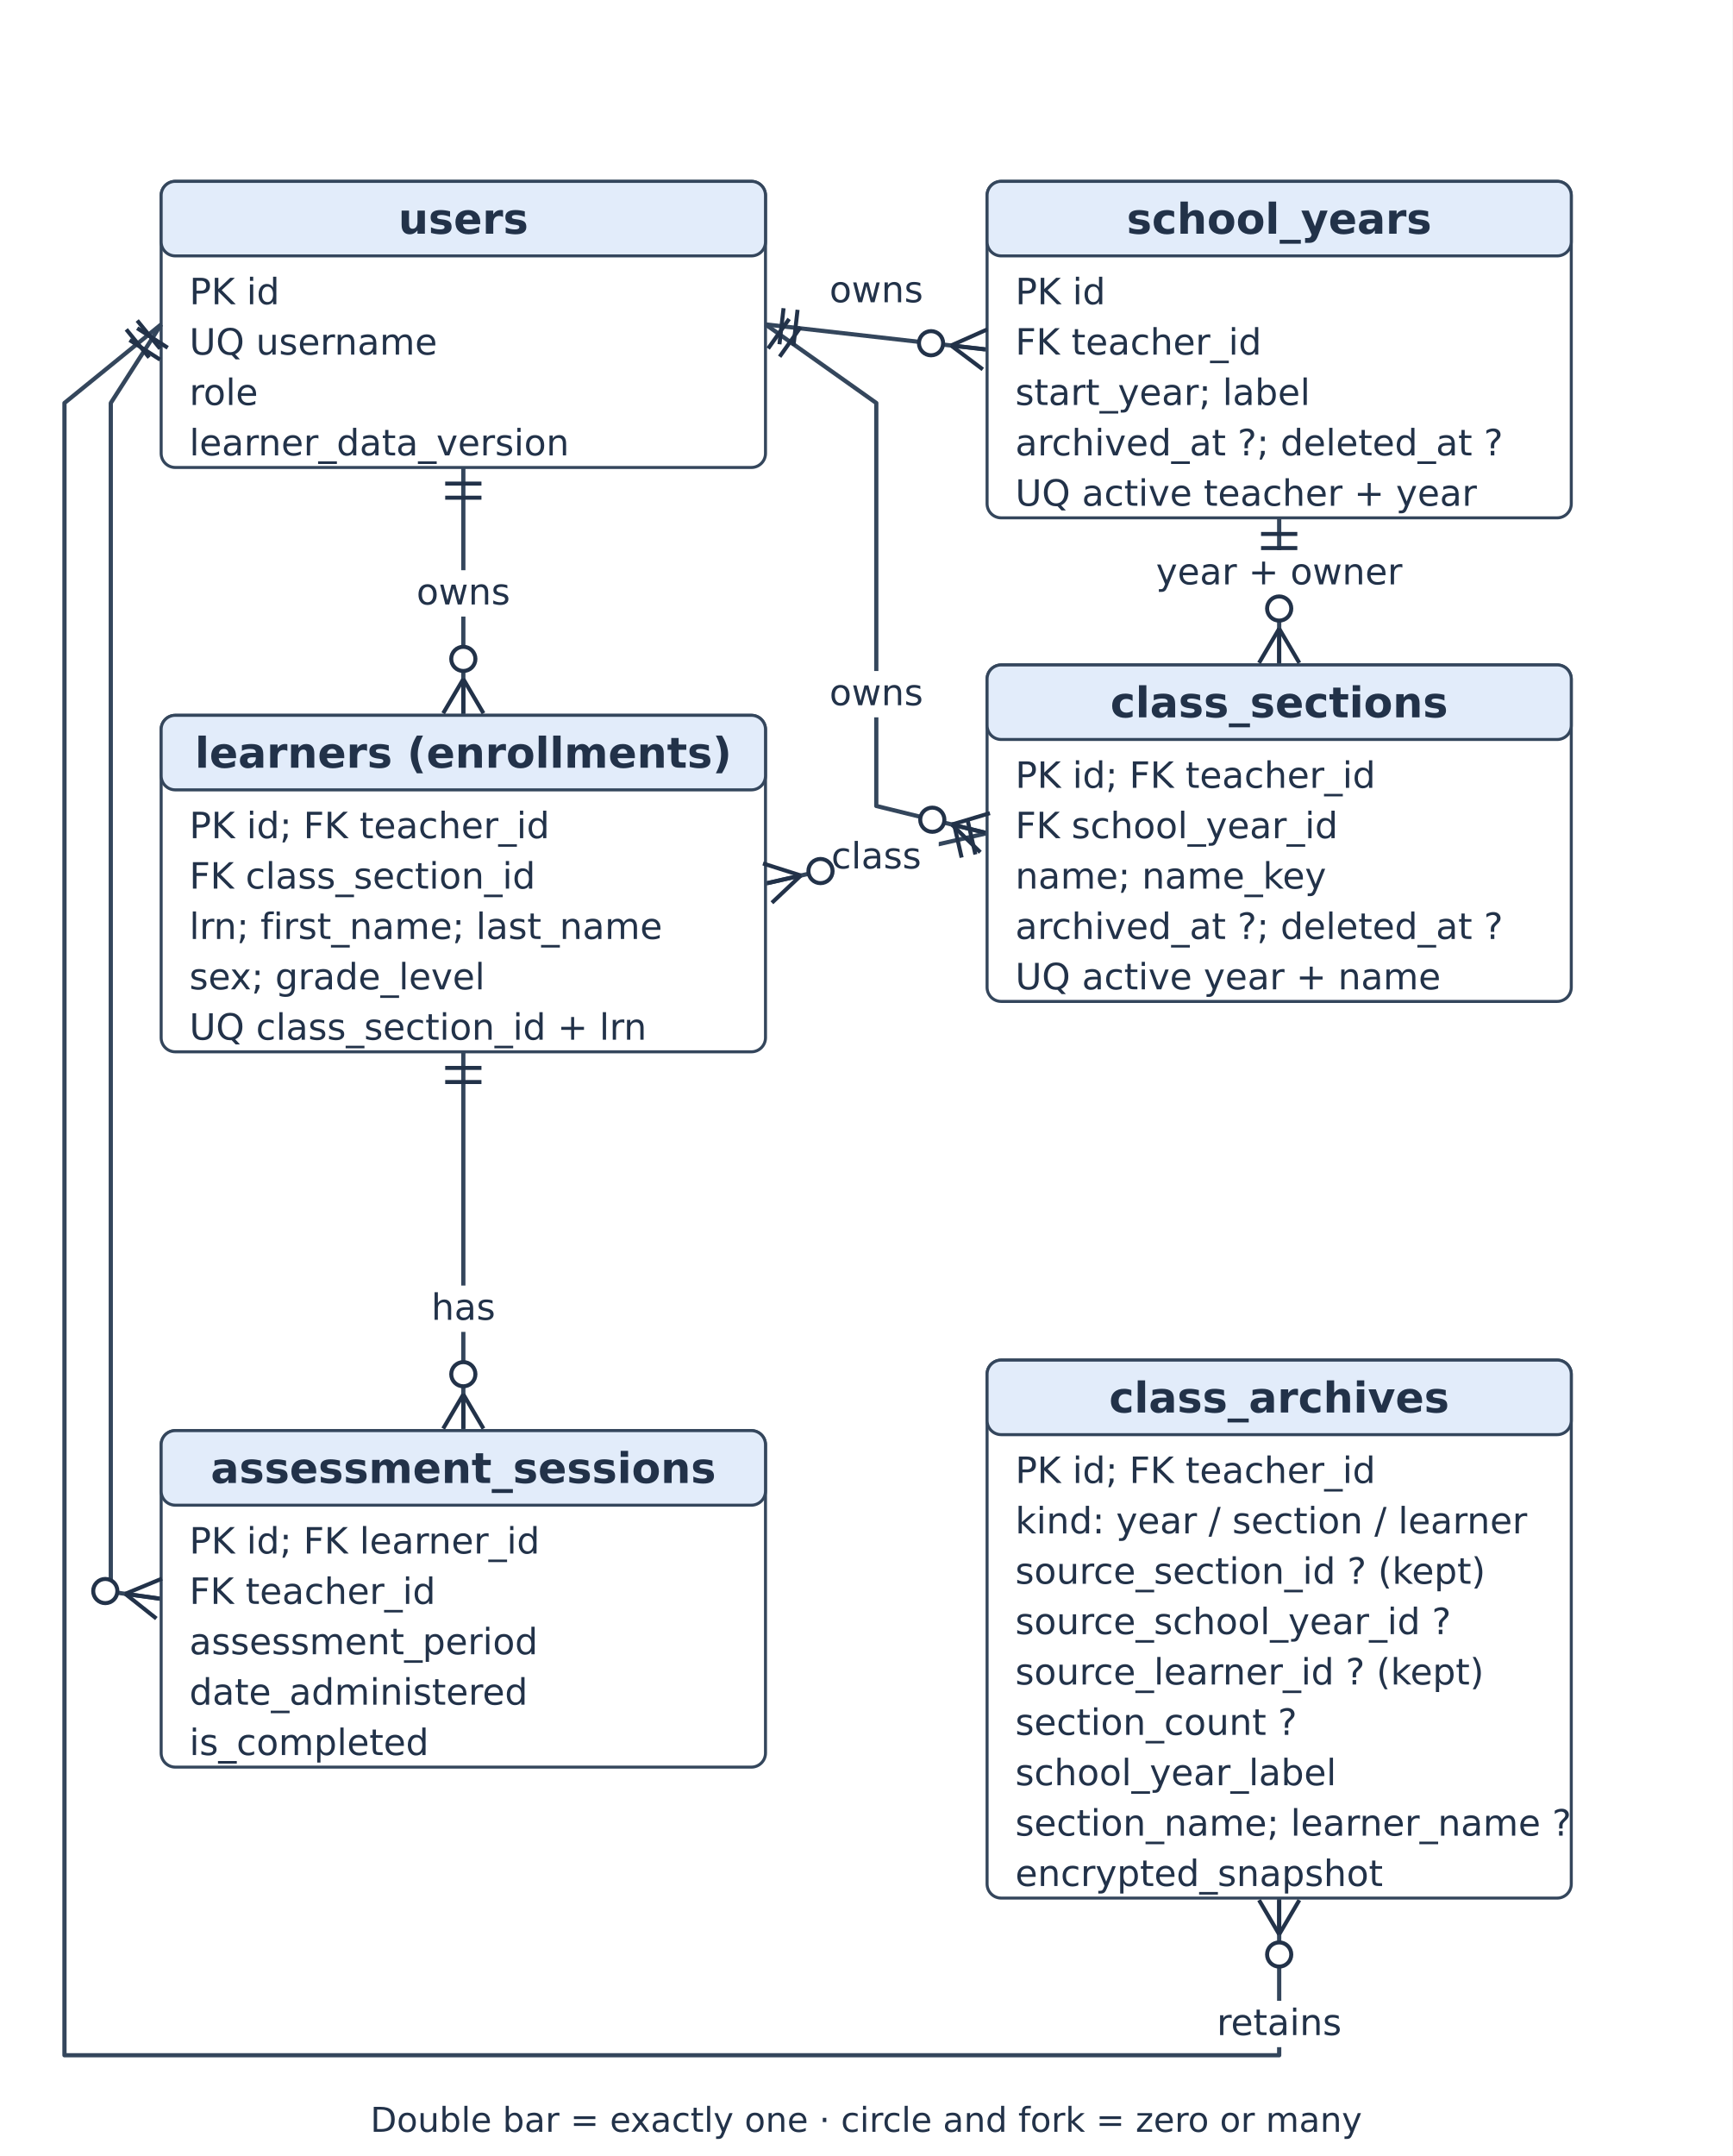
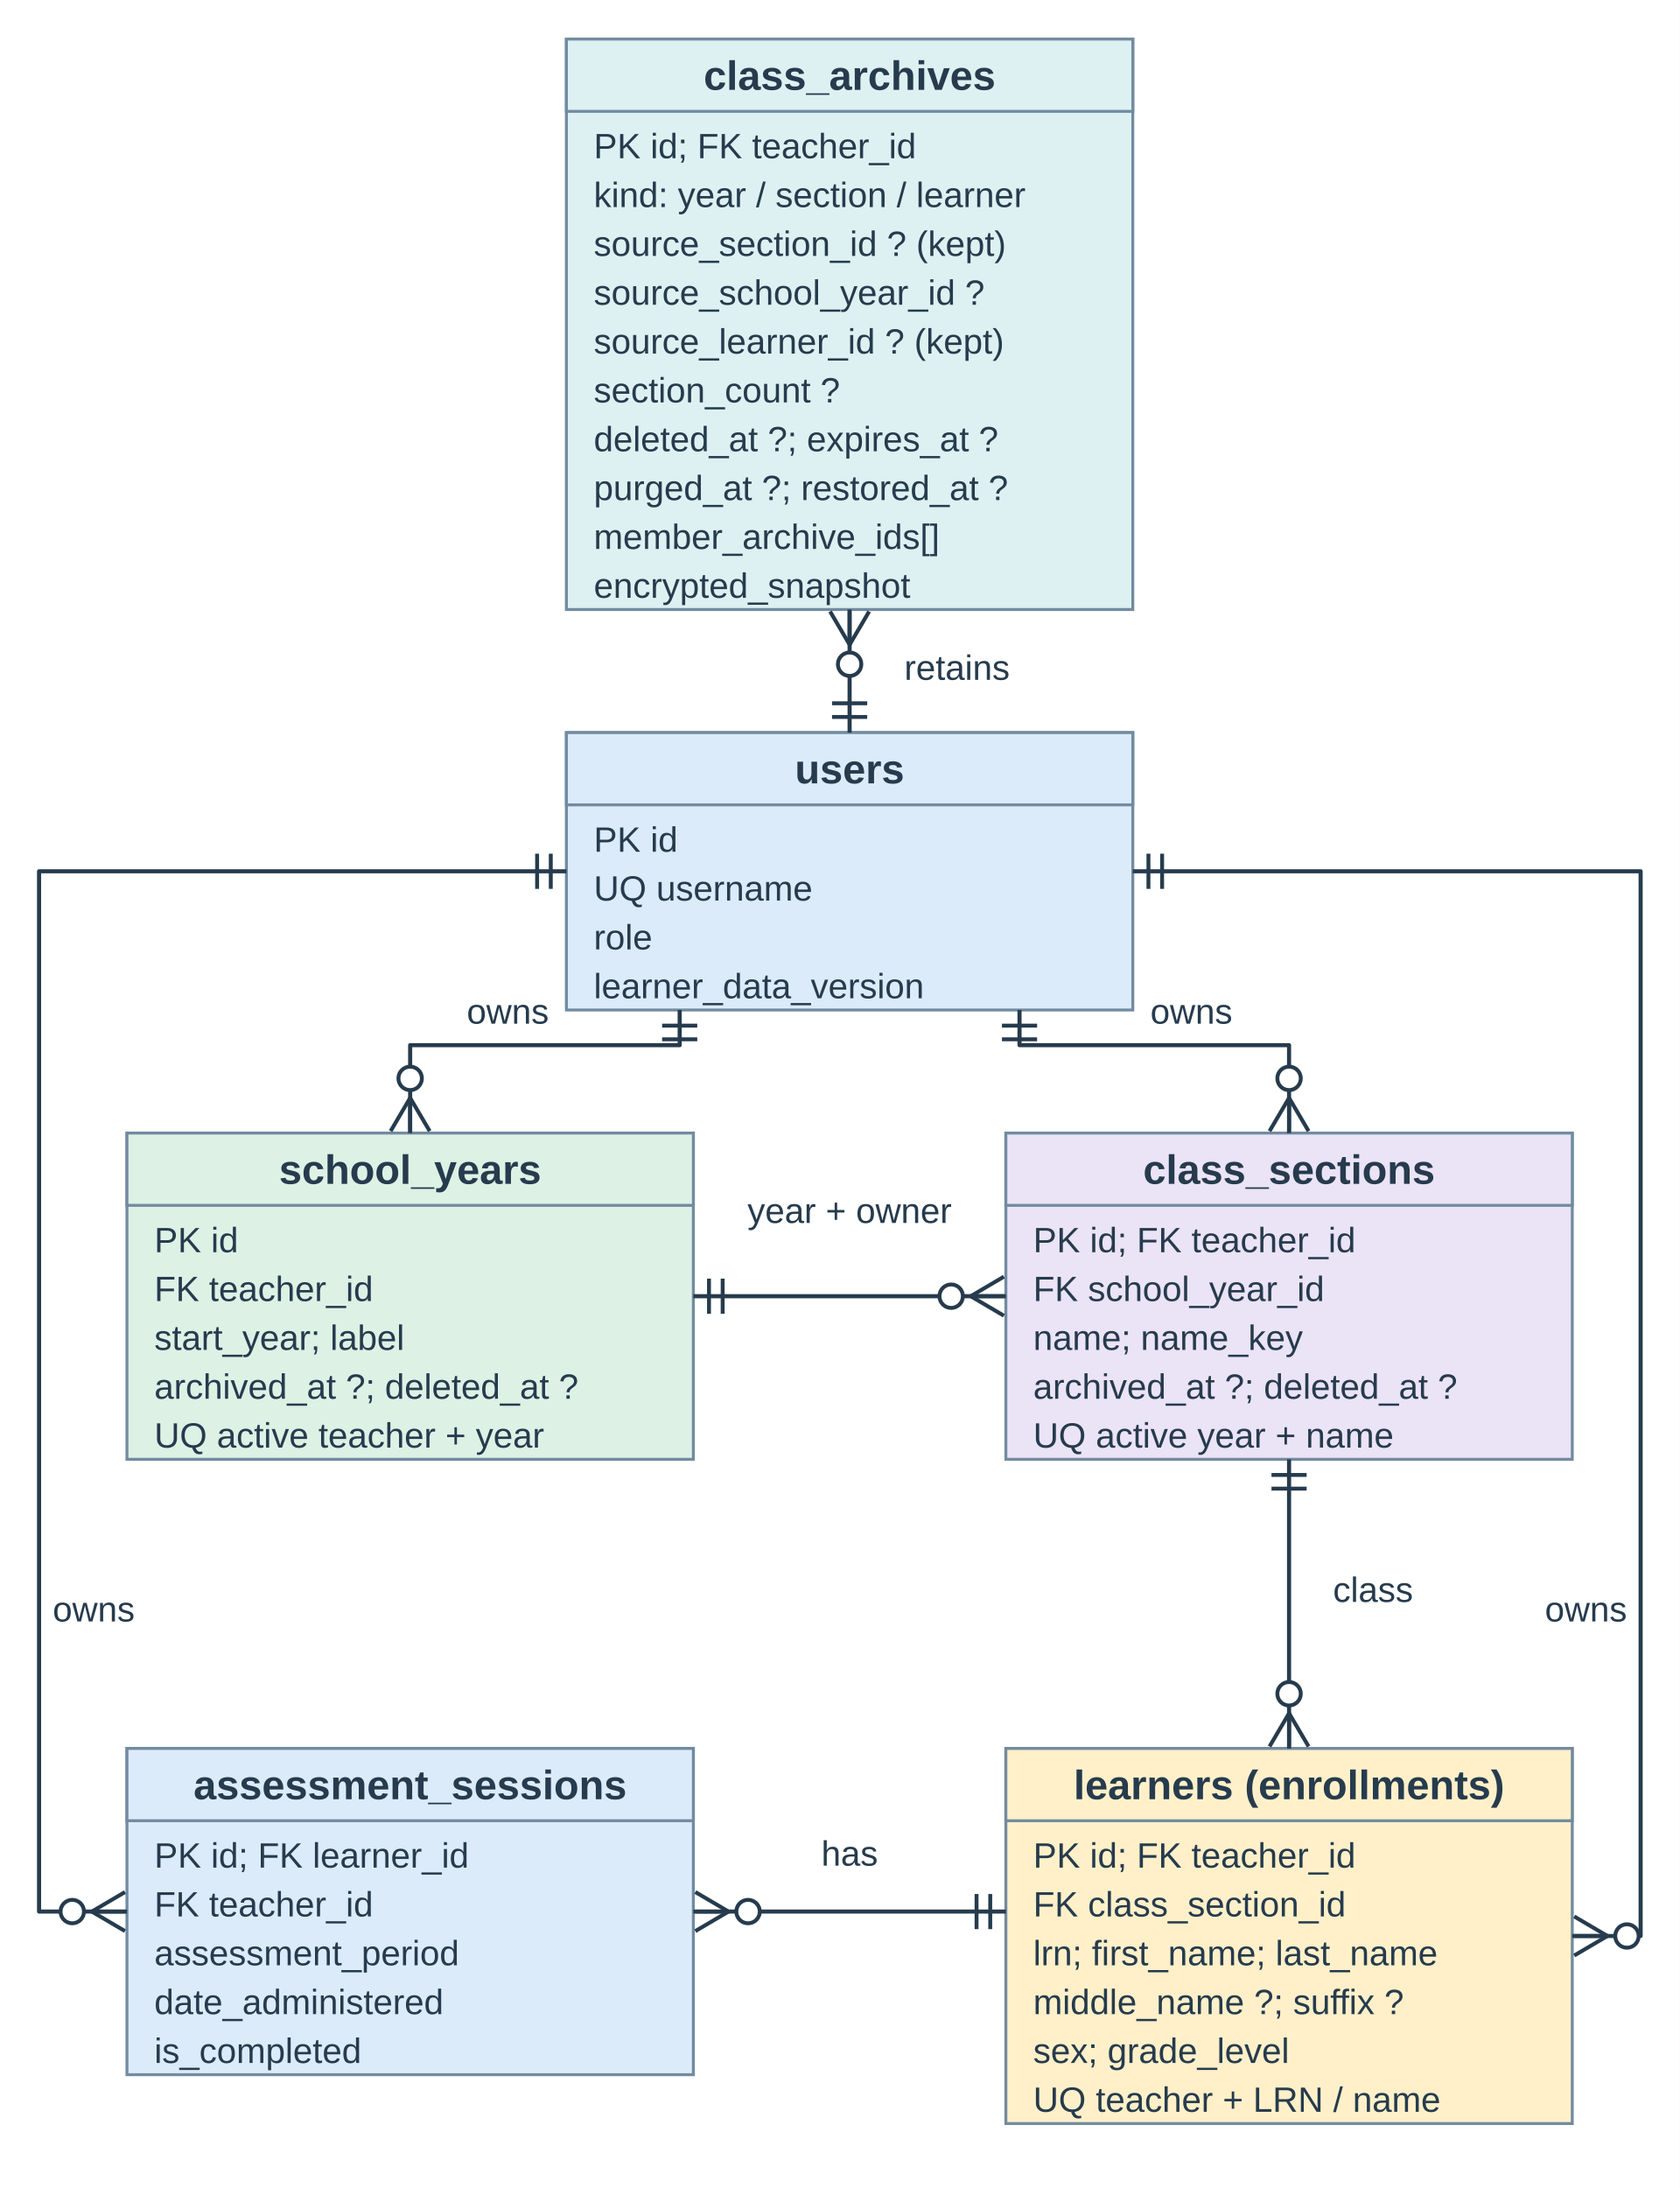
- <svg xmlns="http://www.w3.org/2000/svg" width="860" height="1070" viewBox="0 0 860 1070">
+ <svg xmlns="http://www.w3.org/2000/svg" width="860" height="1120" viewBox="0 0 860 1120">
  <rect width="100%" height="100%" fill="white" />
  <defs>
    <marker id="arrow" viewBox="0 0 12 12" refX="11" refY="6" markerWidth="9" markerHeight="9" orient="auto-start-reverse">
-       <path d="M1,1 L11,6 L1,11" fill="none" stroke="#34465c" stroke-width="1.8" />
+       <path d="M1,1 L11,6 L1,11" fill="none" stroke="#263b4d" stroke-width="1.8" />
    </marker>
  </defs>
-   <rect x="80" y="90" width="300" height="142" rx="7" fill="#ffffff" stroke="#34465c" stroke-width="1.5" />
-   <rect x="80" y="90" width="300" height="37" rx="7" fill="#e2ecfa" stroke="#34465c" stroke-width="1.5" />
-   <rect x="490" y="90" width="290" height="167" rx="7" fill="#ffffff" stroke="#34465c" stroke-width="1.5" />
-   <rect x="490" y="90" width="290" height="37" rx="7" fill="#e2ecfa" stroke="#34465c" stroke-width="1.5" />
-   <rect x="490" y="330" width="290" height="167" rx="7" fill="#ffffff" stroke="#34465c" stroke-width="1.5" />
-   <rect x="490" y="330" width="290" height="37" rx="7" fill="#e2ecfa" stroke="#34465c" stroke-width="1.5" />
-   <rect x="80" y="355" width="300" height="167" rx="7" fill="#ffffff" stroke="#34465c" stroke-width="1.5" />
-   <rect x="80" y="355" width="300" height="37" rx="7" fill="#e2ecfa" stroke="#34465c" stroke-width="1.5" />
-   <rect x="80" y="710" width="300" height="167" rx="7" fill="#ffffff" stroke="#34465c" stroke-width="1.5" />
-   <rect x="80" y="710" width="300" height="37" rx="7" fill="#e2ecfa" stroke="#34465c" stroke-width="1.5" />
-   <rect x="490" y="675" width="290" height="267" rx="7" fill="#ffffff" stroke="#34465c" stroke-width="1.5" />
-   <rect x="490" y="675" width="290" height="37" rx="7" fill="#e2ecfa" stroke="#34465c" stroke-width="1.5" />
-   <polyline points="380,161.0 490,173.5" fill="none" stroke="#34465c" stroke-width="2.1" stroke-linejoin="round" />
-   <polyline points="635.0,257 635.0,330" fill="none" stroke="#34465c" stroke-width="2.1" stroke-linejoin="round" />
-   <polyline points="490,413.5 380,438.5" fill="none" stroke="#34465c" stroke-width="2.1" stroke-linejoin="round" />
-   <polyline points="230.0,522 230.0,710" fill="none" stroke="#34465c" stroke-width="2.1" stroke-linejoin="round" />
-   <polyline points="380,161.0 435,200 435,400 490,413.5" fill="none" stroke="#34465c" stroke-width="2.1" stroke-linejoin="round" />
-   <polyline points="230.0,232 230.0,355" fill="none" stroke="#34465c" stroke-width="2.1" stroke-linejoin="round" />
-   <polyline points="80,161.0 55,200 55,790 80,793.5" fill="none" stroke="#34465c" stroke-width="2.1" stroke-linejoin="round" />
-   <polyline points="80,161.0 32,200 32,1020 635,1020 635.0,942" fill="none" stroke="#34465c" stroke-width="2.1" stroke-linejoin="round" />
-   <text x="230.0" y="116.0" text-anchor="middle" font-family="DejaVu Sans,Arial,sans-serif" font-size="21" fill="#223249" font-weight="bold">users</text>
-   <text x="94" y="151.0" text-anchor="start" font-family="DejaVu Sans,Arial,sans-serif" font-size="18" fill="#223249">PK id</text>
-   <text x="94" y="176.0" text-anchor="start" font-family="DejaVu Sans,Arial,sans-serif" font-size="18" fill="#223249">UQ username</text>
-   <text x="94" y="201.0" text-anchor="start" font-family="DejaVu Sans,Arial,sans-serif" font-size="18" fill="#223249">role</text>
-   <text x="94" y="226.0" text-anchor="start" font-family="DejaVu Sans,Arial,sans-serif" font-size="18" fill="#223249">learner_data_version</text>
-   <text x="635.0" y="116.0" text-anchor="middle" font-family="DejaVu Sans,Arial,sans-serif" font-size="21" fill="#223249" font-weight="bold">school_years</text>
-   <text x="504" y="151.0" text-anchor="start" font-family="DejaVu Sans,Arial,sans-serif" font-size="18" fill="#223249">PK id</text>
-   <text x="504" y="176.0" text-anchor="start" font-family="DejaVu Sans,Arial,sans-serif" font-size="18" fill="#223249">FK teacher_id</text>
-   <text x="504" y="201.0" text-anchor="start" font-family="DejaVu Sans,Arial,sans-serif" font-size="18" fill="#223249">start_year; label</text>
-   <text x="504" y="226.0" text-anchor="start" font-family="DejaVu Sans,Arial,sans-serif" font-size="18" fill="#223249">archived_at ?; deleted_at ?</text>
-   <text x="504" y="251.0" text-anchor="start" font-family="DejaVu Sans,Arial,sans-serif" font-size="18" fill="#223249">UQ active teacher + year</text>
-   <text x="635.0" y="356.0" text-anchor="middle" font-family="DejaVu Sans,Arial,sans-serif" font-size="21" fill="#223249" font-weight="bold">class_sections</text>
-   <text x="504" y="391.0" text-anchor="start" font-family="DejaVu Sans,Arial,sans-serif" font-size="18" fill="#223249">PK id; FK teacher_id</text>
-   <text x="504" y="416.0" text-anchor="start" font-family="DejaVu Sans,Arial,sans-serif" font-size="18" fill="#223249">FK school_year_id</text>
-   <text x="504" y="441.0" text-anchor="start" font-family="DejaVu Sans,Arial,sans-serif" font-size="18" fill="#223249">name; name_key</text>
-   <text x="504" y="466.0" text-anchor="start" font-family="DejaVu Sans,Arial,sans-serif" font-size="18" fill="#223249">archived_at ?; deleted_at ?</text>
-   <text x="504" y="491.0" text-anchor="start" font-family="DejaVu Sans,Arial,sans-serif" font-size="18" fill="#223249">UQ active year + name</text>
-   <text x="230.0" y="381.0" text-anchor="middle" font-family="DejaVu Sans,Arial,sans-serif" font-size="21" fill="#223249" font-weight="bold">learners (enrollments)</text>
-   <text x="94" y="416.0" text-anchor="start" font-family="DejaVu Sans,Arial,sans-serif" font-size="18" fill="#223249">PK id; FK teacher_id</text>
-   <text x="94" y="441.0" text-anchor="start" font-family="DejaVu Sans,Arial,sans-serif" font-size="18" fill="#223249">FK class_section_id</text>
-   <text x="94" y="466.0" text-anchor="start" font-family="DejaVu Sans,Arial,sans-serif" font-size="18" fill="#223249">lrn; first_name; last_name</text>
-   <text x="94" y="491.0" text-anchor="start" font-family="DejaVu Sans,Arial,sans-serif" font-size="18" fill="#223249">sex; grade_level</text>
-   <text x="94" y="516.0" text-anchor="start" font-family="DejaVu Sans,Arial,sans-serif" font-size="18" fill="#223249">UQ class_section_id + lrn</text>
-   <text x="230.0" y="736.0" text-anchor="middle" font-family="DejaVu Sans,Arial,sans-serif" font-size="21" fill="#223249" font-weight="bold">assessment_sessions</text>
-   <text x="94" y="771.0" text-anchor="start" font-family="DejaVu Sans,Arial,sans-serif" font-size="18" fill="#223249">PK id; FK learner_id</text>
-   <text x="94" y="796.0" text-anchor="start" font-family="DejaVu Sans,Arial,sans-serif" font-size="18" fill="#223249">FK teacher_id</text>
-   <text x="94" y="821.0" text-anchor="start" font-family="DejaVu Sans,Arial,sans-serif" font-size="18" fill="#223249">assessment_period</text>
-   <text x="94" y="846.0" text-anchor="start" font-family="DejaVu Sans,Arial,sans-serif" font-size="18" fill="#223249">date_administered</text>
-   <text x="94" y="871.0" text-anchor="start" font-family="DejaVu Sans,Arial,sans-serif" font-size="18" fill="#223249">is_completed</text>
-   <text x="635.0" y="701.0" text-anchor="middle" font-family="DejaVu Sans,Arial,sans-serif" font-size="21" fill="#223249" font-weight="bold">class_archives</text>
-   <text x="504" y="736.0" text-anchor="start" font-family="DejaVu Sans,Arial,sans-serif" font-size="18" fill="#223249">PK id; FK teacher_id</text>
-   <text x="504" y="761.0" text-anchor="start" font-family="DejaVu Sans,Arial,sans-serif" font-size="18" fill="#223249">kind: year / section / learner</text>
-   <text x="504" y="786.0" text-anchor="start" font-family="DejaVu Sans,Arial,sans-serif" font-size="18" fill="#223249">source_section_id ? (kept)</text>
-   <text x="504" y="811.0" text-anchor="start" font-family="DejaVu Sans,Arial,sans-serif" font-size="18" fill="#223249">source_school_year_id ?</text>
-   <text x="504" y="836.0" text-anchor="start" font-family="DejaVu Sans,Arial,sans-serif" font-size="18" fill="#223249">source_learner_id ? (kept)</text>
-   <text x="504" y="861.0" text-anchor="start" font-family="DejaVu Sans,Arial,sans-serif" font-size="18" fill="#223249">section_count ?</text>
-   <text x="504" y="886.0" text-anchor="start" font-family="DejaVu Sans,Arial,sans-serif" font-size="18" fill="#223249">school_year_label</text>
-   <text x="504" y="911.0" text-anchor="start" font-family="DejaVu Sans,Arial,sans-serif" font-size="18" fill="#223249">section_name; learner_name ?</text>
-   <text x="504" y="936.0" text-anchor="start" font-family="DejaVu Sans,Arial,sans-serif" font-size="18" fill="#223249">encrypted_snapshot</text>
-   <text x="430" y="1058.0" text-anchor="middle" font-family="DejaVu Sans,Arial,sans-serif" font-size="17" fill="#223249">Double bar = exactly one · circle and fork = zero or many</text>
-   <rect x="409.0" y="133" width="52" height="23" rx="3" fill="white" />
-   <text x="435" y="150" text-anchor="middle" font-family="DejaVu Sans,Arial,sans-serif" font-size="18" fill="#223249">owns</text>
-   <line x1="388.965" y1="152.961" x2="386.933" y2="170.846" stroke="#223249" stroke-width="2" />
-   <line x1="395.92" y1="153.751" x2="393.888" y2="171.636" stroke="#223249" stroke-width="2" />
-   <line x1="487.877" y1="183.323" x2="472.115" y2="171.468" stroke="#223249" stroke-width="2" />
-   <line x1="490.135" y1="163.451" x2="472.115" y2="171.468" stroke="#223249" stroke-width="2" />
-   <line x1="489.006" y1="173.387" x2="472.115" y2="171.468" stroke="#223249" stroke-width="2" />
-   <circle cx="462.179" cy="170.339" r="6" fill="white" stroke="#223249" stroke-width="2" />
-   <rect x="569.0" y="273" width="132" height="23" rx="3" fill="white" />
-   <text x="635" y="290" text-anchor="middle" font-family="DejaVu Sans,Arial,sans-serif" font-size="18" fill="#223249">year + owner</text>
-   <line x1="644.0" y1="265.0" x2="626.0" y2="265.0" stroke="#223249" stroke-width="2" />
-   <line x1="644.0" y1="272.0" x2="626.0" y2="272.0" stroke="#223249" stroke-width="2" />
-   <line x1="625.0" y1="329.0" x2="635.0" y2="312.0" stroke="#223249" stroke-width="2" />
-   <line x1="645.0" y1="329.0" x2="635.0" y2="312.0" stroke="#223249" stroke-width="2" />
-   <line x1="635.0" y1="329.0" x2="635.0" y2="312.0" stroke="#223249" stroke-width="2" />
-   <circle cx="635.0" cy="302.0" r="6" fill="white" stroke="#223249" stroke-width="2" />
-   <rect x="404.0" y="414" width="62" height="23" rx="3" fill="white" />
-   <text x="435" y="431" text-anchor="middle" font-family="DejaVu Sans,Arial,sans-serif" font-size="18" fill="#223249">class</text>
-   <line x1="484.194" y1="424.049" x2="480.204" y2="406.497" stroke="#223249" stroke-width="2" />
-   <line x1="477.368" y1="425.601" x2="473.378" y2="408.048" stroke="#223249" stroke-width="2" />
-   <line x1="378.759" y1="428.527" x2="397.552" y2="434.511" stroke="#223249" stroke-width="2" />
-   <line x1="383.191" y1="448.03" x2="397.552" y2="434.511" stroke="#223249" stroke-width="2" />
-   <line x1="380.975" y1="438.278" x2="397.552" y2="434.511" stroke="#223249" stroke-width="2" />
-   <circle cx="407.304" cy="432.295" r="6" fill="white" stroke="#223249" stroke-width="2" />
-   <rect x="209.0" y="638" width="42" height="23" rx="3" fill="white" />
-   <text x="230" y="655" text-anchor="middle" font-family="DejaVu Sans,Arial,sans-serif" font-size="18" fill="#223249">has</text>
-   <line x1="239.0" y1="530.0" x2="221.0" y2="530.0" stroke="#223249" stroke-width="2" />
-   <line x1="239.0" y1="537.0" x2="221.0" y2="537.0" stroke="#223249" stroke-width="2" />
-   <line x1="220.0" y1="709.0" x2="230.0" y2="692.0" stroke="#223249" stroke-width="2" />
-   <line x1="240.0" y1="709.0" x2="230.0" y2="692.0" stroke="#223249" stroke-width="2" />
-   <line x1="230.0" y1="709.0" x2="230.0" y2="692.0" stroke="#223249" stroke-width="2" />
-   <circle cx="230.0" cy="682.0" r="6" fill="white" stroke="#223249" stroke-width="2" />
-   <rect x="409.0" y="333" width="52" height="23" rx="3" fill="white" />
-   <text x="435" y="350" text-anchor="middle" font-family="DejaVu Sans,Arial,sans-serif" font-size="18" fill="#223249">owns</text>
-   <line x1="391.732" y1="158.286" x2="381.32" y2="172.969" stroke="#223249" stroke-width="2" />
-   <line x1="397.442" y1="162.335" x2="387.03" y2="177.018" stroke="#223249" stroke-width="2" />
-   <line x1="486.645" y1="422.973" x2="472.519" y2="409.209" stroke="#223249" stroke-width="2" />
-   <line x1="491.413" y1="403.55" x2="472.519" y2="409.209" stroke="#223249" stroke-width="2" />
-   <line x1="489.029" y1="413.262" x2="472.519" y2="409.209" stroke="#223249" stroke-width="2" />
-   <circle cx="462.807" cy="406.825" r="6" fill="white" stroke="#223249" stroke-width="2" />
-   <rect x="204.0" y="283" width="52" height="23" rx="3" fill="white" />
-   <text x="230" y="300" text-anchor="middle" font-family="DejaVu Sans,Arial,sans-serif" font-size="18" fill="#223249">owns</text>
-   <line x1="239.0" y1="240.0" x2="221.0" y2="240.0" stroke="#223249" stroke-width="2" />
-   <line x1="239.0" y1="247.0" x2="221.0" y2="247.0" stroke="#223249" stroke-width="2" />
-   <line x1="220.0" y1="354.0" x2="230.0" y2="337.0" stroke="#223249" stroke-width="2" />
-   <line x1="240.0" y1="354.0" x2="230.0" y2="337.0" stroke="#223249" stroke-width="2" />
-   <line x1="230.0" y1="354.0" x2="230.0" y2="337.0" stroke="#223249" stroke-width="2" />
-   <circle cx="230.0" cy="327.0" r="6" fill="white" stroke="#223249" stroke-width="2" />
-   <line x1="83.26" y1="172.592" x2="68.106" y2="162.878" stroke="#223249" stroke-width="2" />
-   <line x1="79.482" y1="178.485" x2="64.328" y2="168.771" stroke="#223249" stroke-width="2" />
-   <line x1="77.623" y1="803.265" x2="62.174" y2="791.004" stroke="#223249" stroke-width="2" />
-   <line x1="80.396" y1="783.458" x2="62.174" y2="791.004" stroke="#223249" stroke-width="2" />
-   <line x1="79.01" y1="793.361" x2="62.174" y2="791.004" stroke="#223249" stroke-width="2" />
-   <circle cx="52.27" cy="789.618" r="6" fill="white" stroke="#223249" stroke-width="2" />
-   <rect x="594.0" y="993" width="82" height="23" rx="3" fill="white" />
-   <text x="635" y="1010" text-anchor="middle" font-family="DejaVu Sans,Arial,sans-serif" font-size="18" fill="#223249">retains</text>
-   <line x1="79.466" y1="173.03" x2="68.116" y2="159.06" stroke="#223249" stroke-width="2" />
-   <line x1="74.034" y1="177.444" x2="62.683" y2="163.474" stroke="#223249" stroke-width="2" />
-   <line x1="645.0" y1="943.0" x2="635.0" y2="960.0" stroke="#223249" stroke-width="2" />
-   <line x1="625.0" y1="943.0" x2="635.0" y2="960.0" stroke="#223249" stroke-width="2" />
-   <line x1="635.0" y1="943.0" x2="635.0" y2="960.0" stroke="#223249" stroke-width="2" />
-   <circle cx="635.0" cy="970.0" r="6" fill="white" stroke="#223249" stroke-width="2" />
+   <rect x="290" y="20" width="290" height="292" rx="0" fill="#def1f2" stroke="#728ba0" stroke-width="1.5" />
+   <rect x="290" y="20" width="290" height="37" rx="0" fill="#def1f2" stroke="#728ba0" stroke-width="1.5" />
+   <rect x="290" y="375" width="290" height="142" rx="0" fill="#dcebfa" stroke="#728ba0" stroke-width="1.5" />
+   <rect x="290" y="375" width="290" height="37" rx="0" fill="#dcebfa" stroke="#728ba0" stroke-width="1.5" />
+   <rect x="65" y="580" width="290" height="167" rx="0" fill="#def1e5" stroke="#728ba0" stroke-width="1.5" />
+   <rect x="65" y="580" width="290" height="37" rx="0" fill="#def1e5" stroke="#728ba0" stroke-width="1.5" />
+   <rect x="515" y="580" width="290" height="167" rx="0" fill="#ebe3f6" stroke="#728ba0" stroke-width="1.5" />
+   <rect x="515" y="580" width="290" height="37" rx="0" fill="#ebe3f6" stroke="#728ba0" stroke-width="1.5" />
+   <rect x="65" y="895" width="290" height="167" rx="0" fill="#dcebfa" stroke="#728ba0" stroke-width="1.5" />
+   <rect x="65" y="895" width="290" height="37" rx="0" fill="#dcebfa" stroke="#728ba0" stroke-width="1.5" />
+   <rect x="515" y="895" width="290" height="192" rx="0" fill="#fff0c9" stroke="#728ba0" stroke-width="1.5" />
+   <rect x="515" y="895" width="290" height="37" rx="0" fill="#fff0c9" stroke="#728ba0" stroke-width="1.5" />
+   <polyline points="435.0,312 435.0,375" fill="none" stroke="#263b4d" stroke-width="2.1" stroke-linejoin="round" />
+   <polyline points="348.0,517 348,535 210,535 210.0,580" fill="none" stroke="#263b4d" stroke-width="2.1" stroke-linejoin="round" />
+   <polyline points="522.0,517 522,535 660,535 660.0,580" fill="none" stroke="#263b4d" stroke-width="2.1" stroke-linejoin="round" />
+   <polyline points="355,663.5 515,663.5" fill="none" stroke="#263b4d" stroke-width="2.1" stroke-linejoin="round" />
+   <polyline points="660.0,747 660.0,895" fill="none" stroke="#263b4d" stroke-width="2.1" stroke-linejoin="round" />
+   <polyline points="355,978.5 515,978.5" fill="none" stroke="#263b4d" stroke-width="2.1" stroke-linejoin="round" />
+   <polyline points="290,446.0 20,446 20,978.5 65,978.5" fill="none" stroke="#263b4d" stroke-width="2.1" stroke-linejoin="round" />
+   <polyline points="580,446.0 840,446 840,991 805,991.0" fill="none" stroke="#263b4d" stroke-width="2.1" stroke-linejoin="round" />
+   <text x="435.0" y="46.0" text-anchor="middle" font-family="Arial,sans-serif" font-size="21" fill="#263b4d" font-weight="bold">class_archives</text>
+   <text x="304" y="81.0" text-anchor="start" font-family="Arial,sans-serif" font-size="18" fill="#263b4d">PK id; FK teacher_id</text>
+   <text x="304" y="106.0" text-anchor="start" font-family="Arial,sans-serif" font-size="18" fill="#263b4d">kind: year / section / learner</text>
+   <text x="304" y="131.0" text-anchor="start" font-family="Arial,sans-serif" font-size="18" fill="#263b4d">source_section_id ? (kept)</text>
+   <text x="304" y="156.0" text-anchor="start" font-family="Arial,sans-serif" font-size="18" fill="#263b4d">source_school_year_id ?</text>
+   <text x="304" y="181.0" text-anchor="start" font-family="Arial,sans-serif" font-size="18" fill="#263b4d">source_learner_id ? (kept)</text>
+   <text x="304" y="206.0" text-anchor="start" font-family="Arial,sans-serif" font-size="18" fill="#263b4d">section_count ?</text>
+   <text x="304" y="231.0" text-anchor="start" font-family="Arial,sans-serif" font-size="18" fill="#263b4d">deleted_at ?; expires_at ?</text>
+   <text x="304" y="256.0" text-anchor="start" font-family="Arial,sans-serif" font-size="18" fill="#263b4d">purged_at ?; restored_at ?</text>
+   <text x="304" y="281.0" text-anchor="start" font-family="Arial,sans-serif" font-size="18" fill="#263b4d">member_archive_ids[]</text>
+   <text x="304" y="306.0" text-anchor="start" font-family="Arial,sans-serif" font-size="18" fill="#263b4d">encrypted_snapshot</text>
+   <text x="435.0" y="401.0" text-anchor="middle" font-family="Arial,sans-serif" font-size="21" fill="#263b4d" font-weight="bold">users</text>
+   <text x="304" y="436.0" text-anchor="start" font-family="Arial,sans-serif" font-size="18" fill="#263b4d">PK id</text>
+   <text x="304" y="461.0" text-anchor="start" font-family="Arial,sans-serif" font-size="18" fill="#263b4d">UQ username</text>
+   <text x="304" y="486.0" text-anchor="start" font-family="Arial,sans-serif" font-size="18" fill="#263b4d">role</text>
+   <text x="304" y="511.0" text-anchor="start" font-family="Arial,sans-serif" font-size="18" fill="#263b4d">learner_data_version</text>
+   <text x="210.0" y="606.0" text-anchor="middle" font-family="Arial,sans-serif" font-size="21" fill="#263b4d" font-weight="bold">school_years</text>
+   <text x="79" y="641.0" text-anchor="start" font-family="Arial,sans-serif" font-size="18" fill="#263b4d">PK id</text>
+   <text x="79" y="666.0" text-anchor="start" font-family="Arial,sans-serif" font-size="18" fill="#263b4d">FK teacher_id</text>
+   <text x="79" y="691.0" text-anchor="start" font-family="Arial,sans-serif" font-size="18" fill="#263b4d">start_year; label</text>
+   <text x="79" y="716.0" text-anchor="start" font-family="Arial,sans-serif" font-size="18" fill="#263b4d">archived_at ?; deleted_at ?</text>
+   <text x="79" y="741.0" text-anchor="start" font-family="Arial,sans-serif" font-size="18" fill="#263b4d">UQ active teacher + year</text>
+   <text x="660.0" y="606.0" text-anchor="middle" font-family="Arial,sans-serif" font-size="21" fill="#263b4d" font-weight="bold">class_sections</text>
+   <text x="529" y="641.0" text-anchor="start" font-family="Arial,sans-serif" font-size="18" fill="#263b4d">PK id; FK teacher_id</text>
+   <text x="529" y="666.0" text-anchor="start" font-family="Arial,sans-serif" font-size="18" fill="#263b4d">FK school_year_id</text>
+   <text x="529" y="691.0" text-anchor="start" font-family="Arial,sans-serif" font-size="18" fill="#263b4d">name; name_key</text>
+   <text x="529" y="716.0" text-anchor="start" font-family="Arial,sans-serif" font-size="18" fill="#263b4d">archived_at ?; deleted_at ?</text>
+   <text x="529" y="741.0" text-anchor="start" font-family="Arial,sans-serif" font-size="18" fill="#263b4d">UQ active year + name</text>
+   <text x="210.0" y="921.0" text-anchor="middle" font-family="Arial,sans-serif" font-size="21" fill="#263b4d" font-weight="bold">assessment_sessions</text>
+   <text x="79" y="956.0" text-anchor="start" font-family="Arial,sans-serif" font-size="18" fill="#263b4d">PK id; FK learner_id</text>
+   <text x="79" y="981.0" text-anchor="start" font-family="Arial,sans-serif" font-size="18" fill="#263b4d">FK teacher_id</text>
+   <text x="79" y="1006.0" text-anchor="start" font-family="Arial,sans-serif" font-size="18" fill="#263b4d">assessment_period</text>
+   <text x="79" y="1031.0" text-anchor="start" font-family="Arial,sans-serif" font-size="18" fill="#263b4d">date_administered</text>
+   <text x="79" y="1056.0" text-anchor="start" font-family="Arial,sans-serif" font-size="18" fill="#263b4d">is_completed</text>
+   <text x="660.0" y="921.0" text-anchor="middle" font-family="Arial,sans-serif" font-size="21" fill="#263b4d" font-weight="bold">learners (enrollments)</text>
+   <text x="529" y="956.0" text-anchor="start" font-family="Arial,sans-serif" font-size="18" fill="#263b4d">PK id; FK teacher_id</text>
+   <text x="529" y="981.0" text-anchor="start" font-family="Arial,sans-serif" font-size="18" fill="#263b4d">FK class_section_id</text>
+   <text x="529" y="1006.0" text-anchor="start" font-family="Arial,sans-serif" font-size="18" fill="#263b4d">lrn; first_name; last_name</text>
+   <text x="529" y="1031.0" text-anchor="start" font-family="Arial,sans-serif" font-size="18" fill="#263b4d">middle_name ?; suffix ?</text>
+   <text x="529" y="1056.0" text-anchor="start" font-family="Arial,sans-serif" font-size="18" fill="#263b4d">sex; grade_level</text>
+   <text x="529" y="1081.0" text-anchor="start" font-family="Arial,sans-serif" font-size="18" fill="#263b4d">UQ teacher + LRN / name</text>
+   <rect x="449.0" y="331" width="82" height="23" rx="3" fill="white" />
+   <text x="490" y="348" text-anchor="middle" font-family="Arial,sans-serif" font-size="18" fill="#263b4d">retains</text>
+   <line x1="445.0" y1="313.0" x2="435.0" y2="330.0" stroke="#263b4d" stroke-width="2" />
+   <line x1="425.0" y1="313.0" x2="435.0" y2="330.0" stroke="#263b4d" stroke-width="2" />
+   <line x1="435.0" y1="313.0" x2="435.0" y2="330.0" stroke="#263b4d" stroke-width="2" />
+   <circle cx="435.0" cy="340.0" r="6" fill="white" stroke="#263b4d" stroke-width="2" />
+   <line x1="426.0" y1="367.0" x2="444.0" y2="367.0" stroke="#263b4d" stroke-width="2" />
+   <line x1="426.0" y1="360.0" x2="444.0" y2="360.0" stroke="#263b4d" stroke-width="2" />
+   <rect x="234.0" y="507" width="52" height="23" rx="3" fill="white" />
+   <text x="260" y="524" text-anchor="middle" font-family="Arial,sans-serif" font-size="18" fill="#263b4d">owns</text>
+   <line x1="357.0" y1="525.0" x2="339.0" y2="525.0" stroke="#263b4d" stroke-width="2" />
+   <line x1="357.0" y1="532.0" x2="339.0" y2="532.0" stroke="#263b4d" stroke-width="2" />
+   <line x1="200.0" y1="579.0" x2="210.0" y2="562.0" stroke="#263b4d" stroke-width="2" />
+   <line x1="220.0" y1="579.0" x2="210.0" y2="562.0" stroke="#263b4d" stroke-width="2" />
+   <line x1="210.0" y1="579.0" x2="210.0" y2="562.0" stroke="#263b4d" stroke-width="2" />
+   <circle cx="210.0" cy="552.0" r="6" fill="white" stroke="#263b4d" stroke-width="2" />
+   <rect x="584.0" y="507" width="52" height="23" rx="3" fill="white" />
+   <text x="610" y="524" text-anchor="middle" font-family="Arial,sans-serif" font-size="18" fill="#263b4d">owns</text>
+   <line x1="531.0" y1="525.0" x2="513.0" y2="525.0" stroke="#263b4d" stroke-width="2" />
+   <line x1="531.0" y1="532.0" x2="513.0" y2="532.0" stroke="#263b4d" stroke-width="2" />
+   <line x1="650.0" y1="579.0" x2="660.0" y2="562.0" stroke="#263b4d" stroke-width="2" />
+   <line x1="670.0" y1="579.0" x2="660.0" y2="562.0" stroke="#263b4d" stroke-width="2" />
+   <line x1="660.0" y1="579.0" x2="660.0" y2="562.0" stroke="#263b4d" stroke-width="2" />
+   <circle cx="660.0" cy="552.0" r="6" fill="white" stroke="#263b4d" stroke-width="2" />
+   <rect x="369.0" y="609" width="132" height="23" rx="3" fill="white" />
+   <text x="435" y="626" text-anchor="middle" font-family="Arial,sans-serif" font-size="18" fill="#263b4d">year + owner</text>
+   <line x1="363.0" y1="654.5" x2="363.0" y2="672.5" stroke="#263b4d" stroke-width="2" />
+   <line x1="370.0" y1="654.5" x2="370.0" y2="672.5" stroke="#263b4d" stroke-width="2" />
+   <line x1="514.0" y1="673.5" x2="497.0" y2="663.5" stroke="#263b4d" stroke-width="2" />
+   <line x1="514.0" y1="653.5" x2="497.0" y2="663.5" stroke="#263b4d" stroke-width="2" />
+   <line x1="514.0" y1="663.5" x2="497.0" y2="663.5" stroke="#263b4d" stroke-width="2" />
+   <circle cx="487.0" cy="663.5" r="6" fill="white" stroke="#263b4d" stroke-width="2" />
+   <rect x="672.0" y="803" width="62" height="23" rx="3" fill="white" />
+   <text x="703" y="820" text-anchor="middle" font-family="Arial,sans-serif" font-size="18" fill="#263b4d">class</text>
+   <line x1="669.0" y1="755.0" x2="651.0" y2="755.0" stroke="#263b4d" stroke-width="2" />
+   <line x1="669.0" y1="762.0" x2="651.0" y2="762.0" stroke="#263b4d" stroke-width="2" />
+   <line x1="650.0" y1="894.0" x2="660.0" y2="877.0" stroke="#263b4d" stroke-width="2" />
+   <line x1="670.0" y1="894.0" x2="660.0" y2="877.0" stroke="#263b4d" stroke-width="2" />
+   <line x1="660.0" y1="894.0" x2="660.0" y2="877.0" stroke="#263b4d" stroke-width="2" />
+   <circle cx="660.0" cy="867.0" r="6" fill="white" stroke="#263b4d" stroke-width="2" />
+   <rect x="414.0" y="938" width="42" height="23" rx="3" fill="white" />
+   <text x="435" y="955" text-anchor="middle" font-family="Arial,sans-serif" font-size="18" fill="#263b4d">has</text>
+   <line x1="356" y1="968.5" x2="373.0" y2="978.5" stroke="#263b4d" stroke-width="2" />
+   <line x1="356" y1="988.5" x2="373.0" y2="978.5" stroke="#263b4d" stroke-width="2" />
+   <line x1="356.0" y1="978.5" x2="373.0" y2="978.5" stroke="#263b4d" stroke-width="2" />
+   <circle cx="383.0" cy="978.5" r="6" fill="white" stroke="#263b4d" stroke-width="2" />
+   <line x1="507" y1="987.5" x2="507" y2="969.5" stroke="#263b4d" stroke-width="2" />
+   <line x1="500" y1="987.5" x2="500" y2="969.5" stroke="#263b4d" stroke-width="2" />
+   <rect x="22.0" y="813" width="52" height="23" rx="3" fill="white" />
+   <text x="48" y="830" text-anchor="middle" font-family="Arial,sans-serif" font-size="18" fill="#263b4d">owns</text>
+   <line x1="282.0" y1="455.0" x2="282.0" y2="437.0" stroke="#263b4d" stroke-width="2" />
+   <line x1="275.0" y1="455.0" x2="275.0" y2="437.0" stroke="#263b4d" stroke-width="2" />
+   <line x1="64.0" y1="988.5" x2="47.0" y2="978.5" stroke="#263b4d" stroke-width="2" />
+   <line x1="64.0" y1="968.5" x2="47.0" y2="978.5" stroke="#263b4d" stroke-width="2" />
+   <line x1="64.0" y1="978.5" x2="47.0" y2="978.5" stroke="#263b4d" stroke-width="2" />
+   <circle cx="37.0" cy="978.5" r="6" fill="white" stroke="#263b4d" stroke-width="2" />
+   <rect x="786.0" y="813" width="52" height="23" rx="3" fill="white" />
+   <text x="812" y="830" text-anchor="middle" font-family="Arial,sans-serif" font-size="18" fill="#263b4d">owns</text>
+   <line x1="588.0" y1="437.0" x2="588.0" y2="455.0" stroke="#263b4d" stroke-width="2" />
+   <line x1="595.0" y1="437.0" x2="595.0" y2="455.0" stroke="#263b4d" stroke-width="2" />
+   <line x1="806.0" y1="981.0" x2="823.0" y2="991.0" stroke="#263b4d" stroke-width="2" />
+   <line x1="806.0" y1="1001.0" x2="823.0" y2="991.0" stroke="#263b4d" stroke-width="2" />
+   <line x1="806.0" y1="991.0" x2="823.0" y2="991.0" stroke="#263b4d" stroke-width="2" />
+   <circle cx="833.0" cy="991.0" r="6" fill="white" stroke="#263b4d" stroke-width="2" />
</svg>
